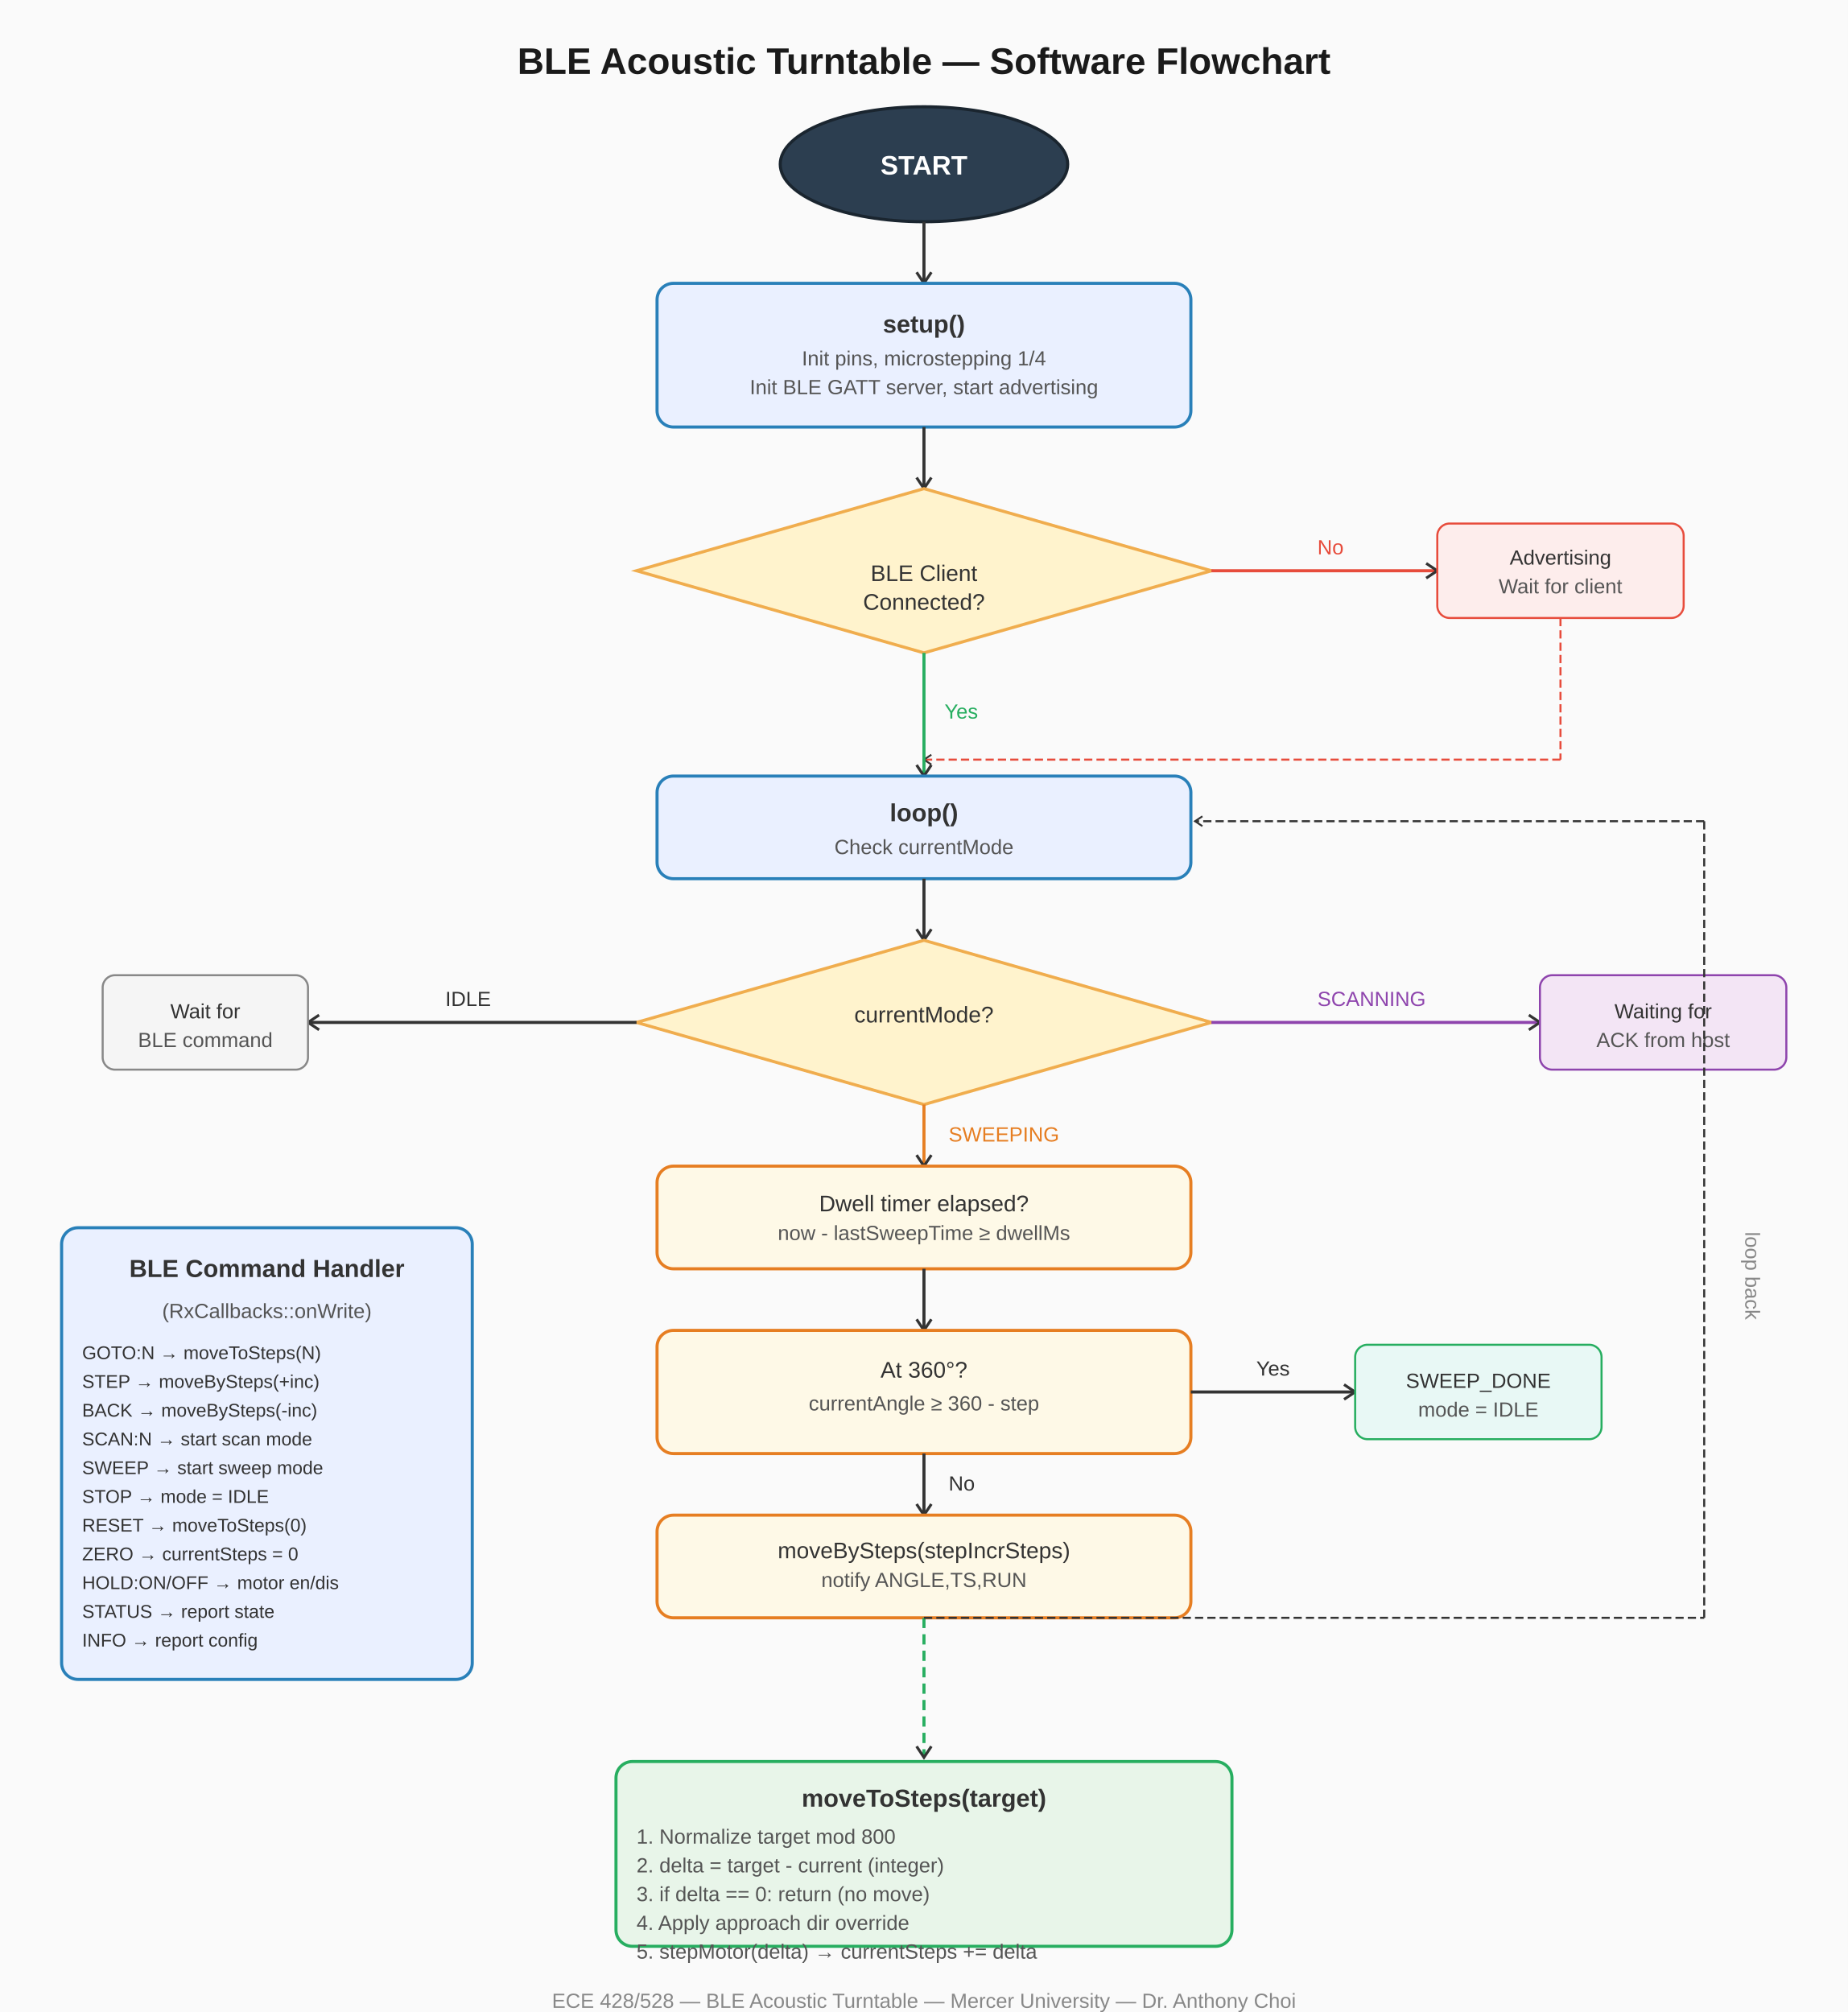
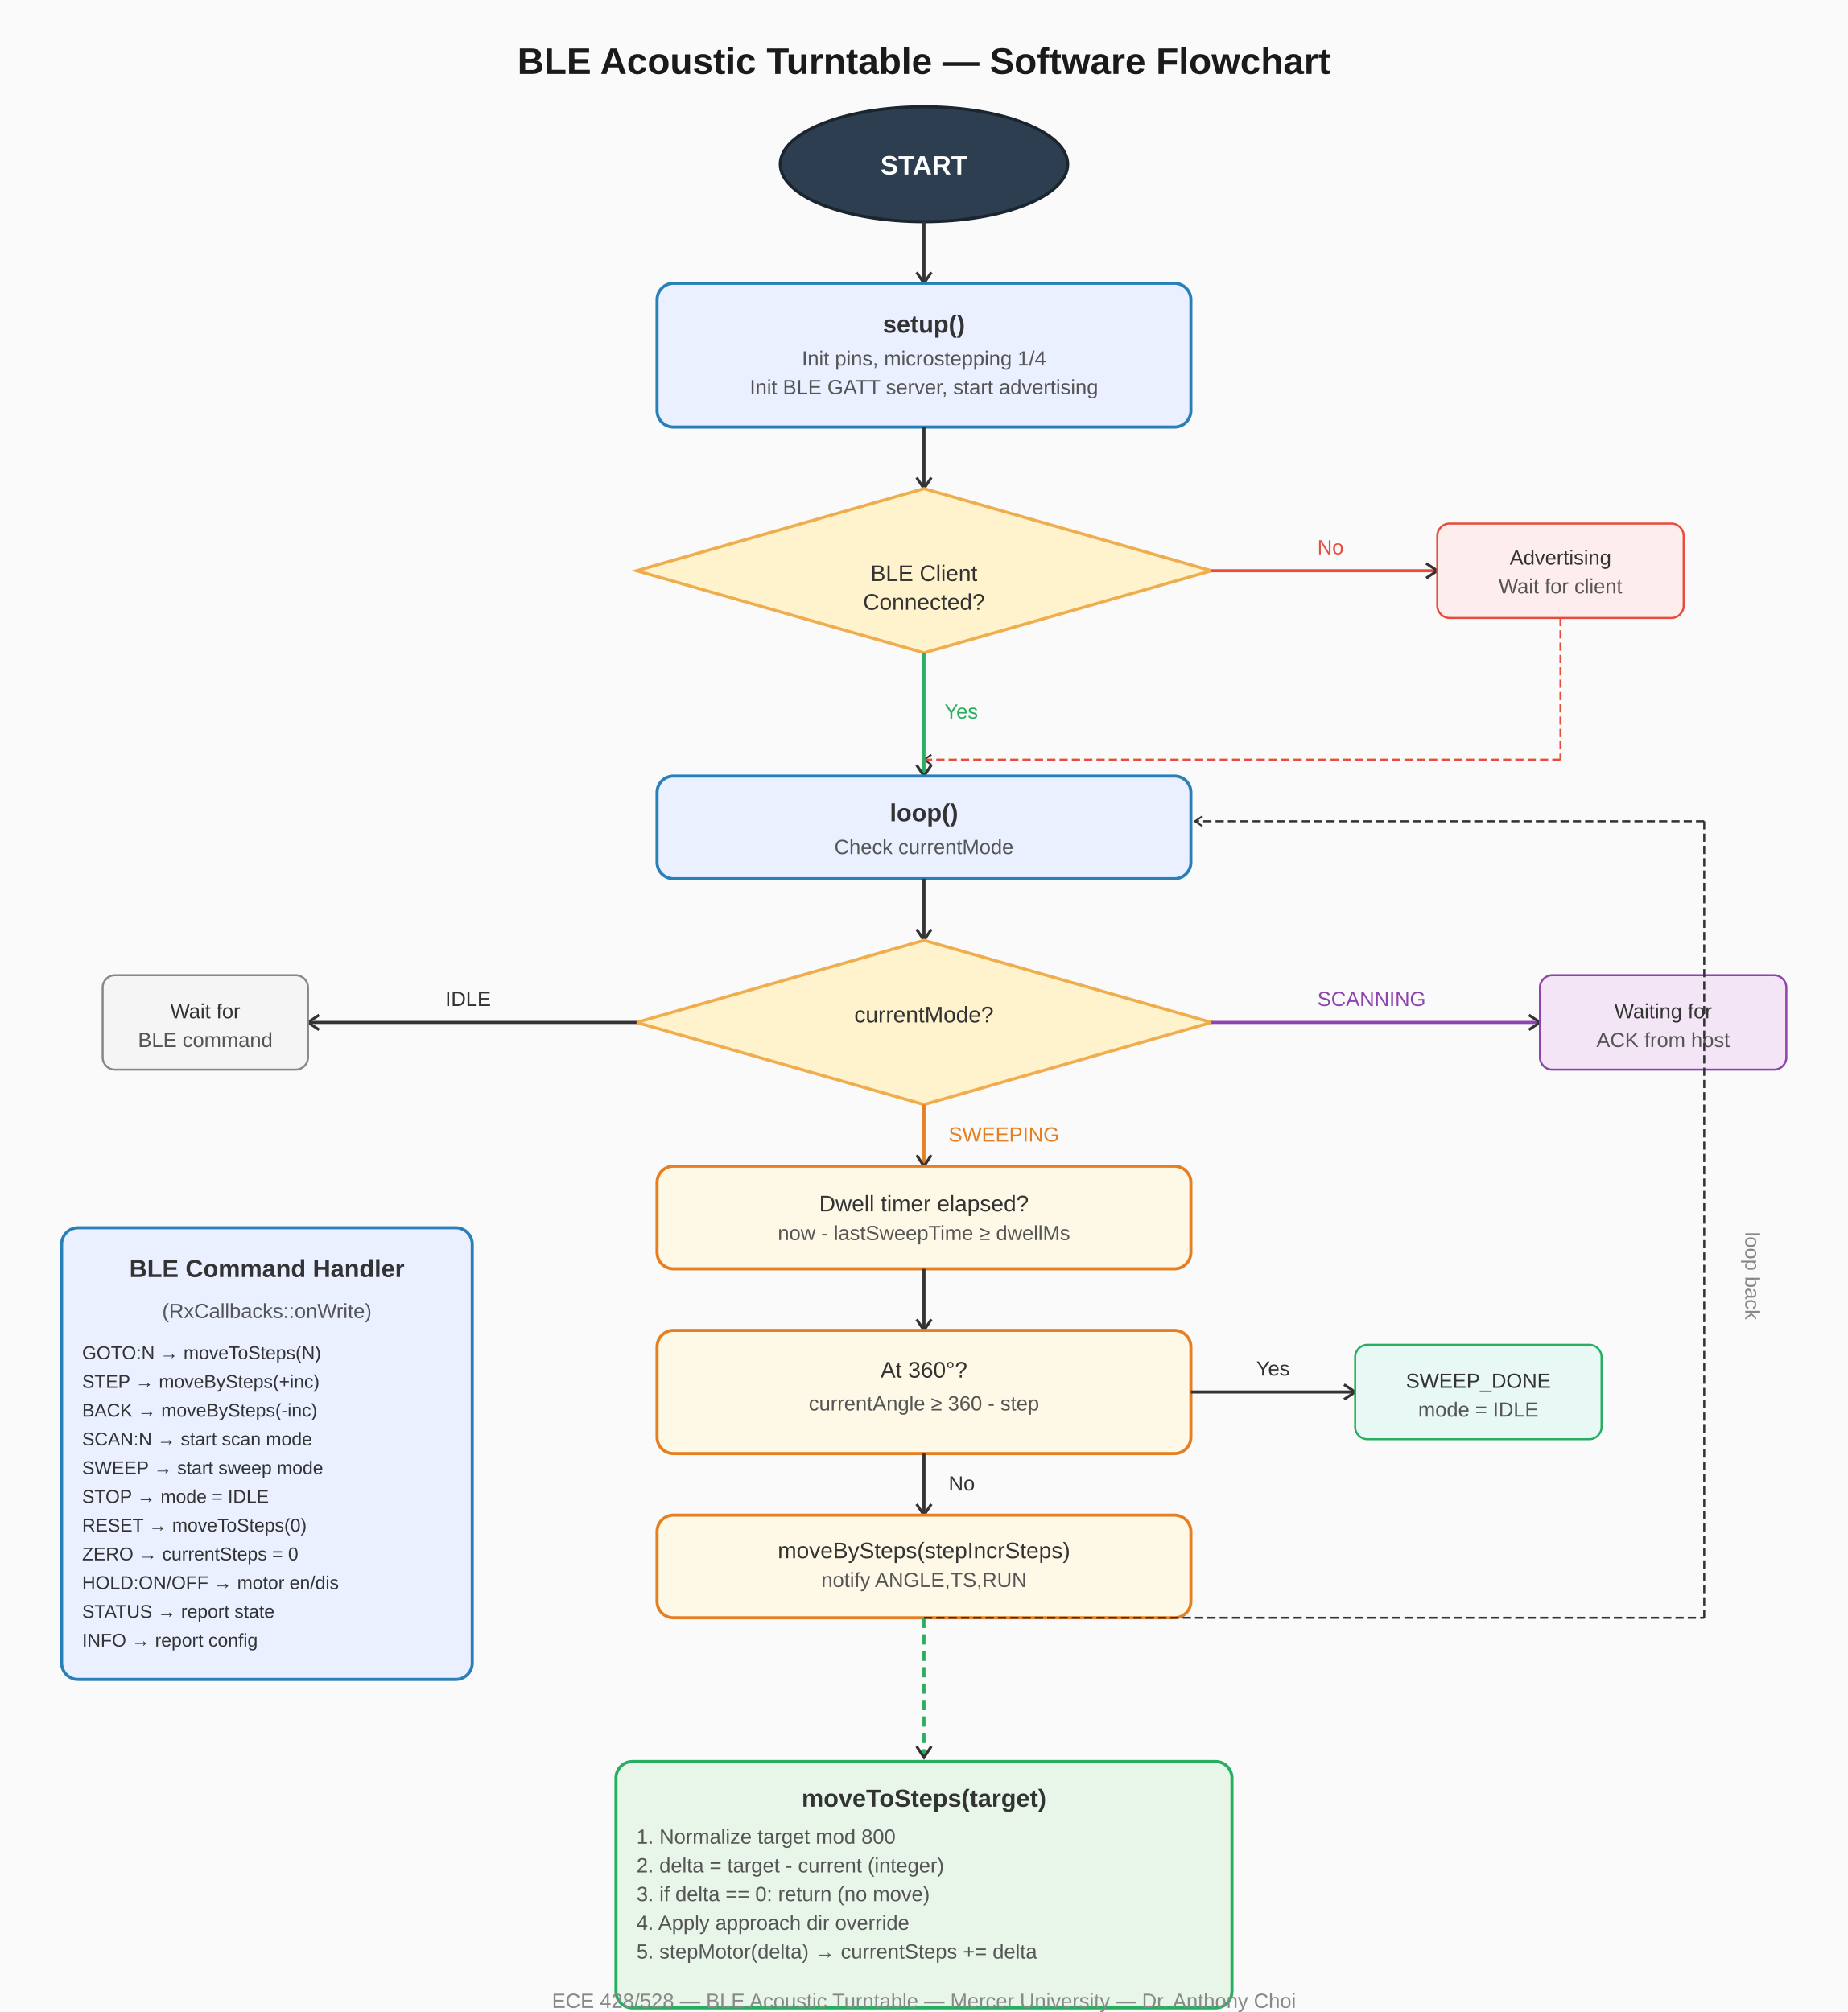
<svg xmlns="http://www.w3.org/2000/svg" viewBox="0 0 900 980" font-family="Arial, sans-serif">
  <rect width="900" height="980" fill="#FAFAFA" />
  <text x="450" y="36" text-anchor="middle" font-size="18" font-weight="bold" fill="#1a1a1a">BLE Acoustic Turntable — Software Flowchart</text>
  <defs>
    <marker id="a" viewBox="0 0 10 10" refX="8" refY="5" markerWidth="6" markerHeight="6" orient="auto">
      <path d="M2 1L8 5L2 9" fill="none" stroke="#333" stroke-width="1.5" />
    </marker>
  </defs>
  <ellipse cx="450" cy="80" rx="70" ry="28" fill="#2C3E50" stroke="#1a252f" stroke-width="1.5" />
  <text x="450" y="85" text-anchor="middle" font-size="13" font-weight="bold" fill="white">START</text>
  <line x1="450" y1="108" x2="450" y2="138" stroke="#333" stroke-width="1.5" marker-end="url(#a)" />
  <rect x="320" y="138" width="260" height="70" rx="8" fill="#EAF0FF" stroke="#2980B9" stroke-width="1.5" />
  <text x="450" y="162" text-anchor="middle" font-size="12" font-weight="bold" fill="#333">setup()</text>
  <text x="450" y="178" text-anchor="middle" font-size="10" fill="#555">Init pins, microstepping 1/4</text>
  <text x="450" y="192" text-anchor="middle" font-size="10" fill="#555">Init BLE GATT server, start advertising</text>
  <line x1="450" y1="208" x2="450" y2="238" stroke="#333" stroke-width="1.5" marker-end="url(#a)" />
  <polygon points="450,238 590,278 450,318 310,278" fill="#FFF3CD" stroke="#F0AD4E" stroke-width="1.5" />
  <text x="450" y="283" text-anchor="middle" font-size="11" fill="#333">BLE Client</text>
  <text x="450" y="297" text-anchor="middle" font-size="11" fill="#333">Connected?</text>
  <line x1="590" y1="278" x2="700" y2="278" stroke="#E74C3C" stroke-width="1.5" marker-end="url(#a)" />
  <text x="648" y="270" text-anchor="middle" font-size="10" fill="#E74C3C">No</text>
  <rect x="700" y="255" width="120" height="46" rx="6" fill="#FDEDEC" stroke="#E74C3C" stroke-width="1" />
  <text x="760" y="275" text-anchor="middle" font-size="10" fill="#333">Advertising</text>
  <text x="760" y="289" text-anchor="middle" font-size="10" fill="#555">Wait for client</text>
  <line x1="760" y1="301" x2="760" y2="370" stroke="#E74C3C" stroke-width="1" stroke-dasharray="4,2" />
  <line x1="760" y1="370" x2="450" y2="370" stroke="#E74C3C" stroke-width="1" stroke-dasharray="4,2" marker-end="url(#a)" />
  <line x1="450" y1="318" x2="450" y2="378" stroke="#27AE60" stroke-width="1.5" marker-end="url(#a)" />
  <text x="460" y="350" font-size="10" fill="#27AE60">Yes</text>
  <rect x="320" y="378" width="260" height="50" rx="8" fill="#EAF0FF" stroke="#2980B9" stroke-width="1.5" />
  <text x="450" y="400" text-anchor="middle" font-size="12" font-weight="bold" fill="#333">loop()</text>
  <text x="450" y="416" text-anchor="middle" font-size="10" fill="#555">Check currentMode</text>
  <line x1="450" y1="428" x2="450" y2="458" stroke="#333" stroke-width="1.5" marker-end="url(#a)" />
  <polygon points="450,458 590,498 450,538 310,498" fill="#FFF3CD" stroke="#F0AD4E" stroke-width="1.5" />
  <text x="450" y="498" text-anchor="middle" font-size="11" fill="#333">currentMode?</text>
  <line x1="310" y1="498" x2="150" y2="498" stroke="#333" stroke-width="1.5" marker-end="url(#a)" />
  <text x="228" y="490" text-anchor="middle" font-size="10" fill="#333">IDLE</text>
  <rect x="50" y="475" width="100" height="46" rx="6" fill="#F5F5F5" stroke="#888" stroke-width="1" />
  <text x="100" y="496" text-anchor="middle" font-size="10" fill="#333">Wait for</text>
  <text x="100" y="510" text-anchor="middle" font-size="10" fill="#555">BLE command</text>
  <line x1="450" y1="538" x2="450" y2="568" stroke="#E67E22" stroke-width="1.5" marker-end="url(#a)" />
  <text x="462" y="556" font-size="10" fill="#E67E22">SWEEPING</text>
  <rect x="320" y="568" width="260" height="50" rx="8" fill="#FEF9E7" stroke="#E67E22" stroke-width="1.5" />
  <text x="450" y="590" text-anchor="middle" font-size="11" fill="#333">Dwell timer elapsed?</text>
  <text x="450" y="604" text-anchor="middle" font-size="10" fill="#555">now - lastSweepTime ≥ dwellMs</text>
  <line x1="590" y1="498" x2="750" y2="498" stroke="#8E44AD" stroke-width="1.5" marker-end="url(#a)" />
  <text x="668" y="490" text-anchor="middle" font-size="10" fill="#8E44AD">SCANNING</text>
  <rect x="750" y="475" width="120" height="46" rx="6" fill="#F3E5F5" stroke="#8E44AD" stroke-width="1" />
  <text x="810" y="496" text-anchor="middle" font-size="10" fill="#333">Waiting for</text>
  <text x="810" y="510" text-anchor="middle" font-size="10" fill="#555">ACK from host</text>
  <line x1="450" y1="618" x2="450" y2="648" stroke="#333" stroke-width="1.5" marker-end="url(#a)" />
  <rect x="320" y="648" width="260" height="60" rx="8" fill="#FEF9E7" stroke="#E67E22" stroke-width="1.5" />
  <text x="450" y="671" text-anchor="middle" font-size="11" fill="#333">At 360°?</text>
  <text x="450" y="687" text-anchor="middle" font-size="10" fill="#555">currentAngle ≥ 360 - step</text>
  <line x1="580" y1="678" x2="660" y2="678" stroke="#333" stroke-width="1.5" marker-end="url(#a)" />
  <text x="620" y="670" text-anchor="middle" font-size="10" fill="#333">Yes</text>
  <rect x="660" y="655" width="120" height="46" rx="6" fill="#E8F8F5" stroke="#27AE60" stroke-width="1" />
  <text x="720" y="676" text-anchor="middle" font-size="10" fill="#333">SWEEP_DONE</text>
  <text x="720" y="690" text-anchor="middle" font-size="10" fill="#555">mode = IDLE</text>
  <line x1="450" y1="708" x2="450" y2="738" stroke="#333" stroke-width="1.5" marker-end="url(#a)" />
  <text x="462" y="726" font-size="10" fill="#333">No</text>
  <rect x="320" y="738" width="260" height="50" rx="8" fill="#FEF9E7" stroke="#E67E22" stroke-width="1.5" />
  <text x="450" y="759" text-anchor="middle" font-size="11" fill="#333">moveBySteps(stepIncrSteps)</text>
  <text x="450" y="773" text-anchor="middle" font-size="10" fill="#555">notify ANGLE,TS,RUN</text>
  <rect x="30" y="598" width="200" height="220" rx="8" fill="#EAF0FF" stroke="#2980B9" stroke-width="1.5" />
  <text x="130" y="622" text-anchor="middle" font-size="12" font-weight="bold" fill="#333">BLE Command Handler</text>
  <text x="130" y="642" text-anchor="middle" font-size="10" fill="#555">(RxCallbacks::onWrite)</text>
  <text x="40" y="662" font-size="9" fill="#333">GOTO:N → moveToSteps(N)</text>
  <text x="40" y="676" font-size="9" fill="#333">STEP    → moveBySteps(+inc)</text>
  <text x="40" y="690" font-size="9" fill="#333">BACK    → moveBySteps(-inc)</text>
  <text x="40" y="704" font-size="9" fill="#333">SCAN:N  → start scan mode</text>
  <text x="40" y="718" font-size="9" fill="#333">SWEEP   → start sweep mode</text>
  <text x="40" y="732" font-size="9" fill="#333">STOP    → mode = IDLE</text>
  <text x="40" y="746" font-size="9" fill="#333">RESET   → moveToSteps(0)</text>
  <text x="40" y="760" font-size="9" fill="#333">ZERO    → currentSteps = 0</text>
  <text x="40" y="774" font-size="9" fill="#333">HOLD:ON/OFF → motor en/dis</text>
  <text x="40" y="788" font-size="9" fill="#333">STATUS  → report state</text>
  <text x="40" y="802" font-size="9" fill="#333">INFO    → report config</text>
-   <rect x="300" y="858" width="300" height="90" rx="8" fill="#E8F5E9" stroke="#27AE60" stroke-width="1.5" />
+   <rect x="300" y="858" width="300" height="120" rx="8" fill="#E8F5E9" stroke="#27AE60" stroke-width="1.5" />
  <text x="450" y="880" text-anchor="middle" font-size="12" font-weight="bold" fill="#333">moveToSteps(target)</text>
  <text x="310" y="898" font-size="10" fill="#555">1. Normalize target mod 800</text>
  <text x="310" y="912" font-size="10" fill="#555">2. delta = target - current (integer)</text>
  <text x="310" y="926" font-size="10" fill="#555">3. if delta == 0: return (no move)</text>
  <text x="310" y="940" font-size="10" fill="#555">4. Apply approach dir override</text>
  <text x="310" y="954" font-size="10" fill="#555">5. stepMotor(delta) → currentSteps += delta</text>
  <line x1="450" y1="788" x2="450" y2="856" stroke="#27AE60" stroke-width="1.5" stroke-dasharray="5,3" marker-end="url(#a)" />
  <line x1="450" y1="788" x2="830" y2="788" stroke="#333" stroke-width="1" stroke-dasharray="4,2" />
  <line x1="830" y1="788" x2="830" y2="400" stroke="#333" stroke-width="1" stroke-dasharray="4,2" />
  <line x1="830" y1="400" x2="582" y2="400" stroke="#333" stroke-width="1" stroke-dasharray="4,2" marker-end="url(#a)" />
  <text x="850" y="600" font-size="10" fill="#888" transform="rotate(90,850,600)">loop back</text>
  <text x="450" y="978" text-anchor="middle" font-size="10" fill="#888">ECE 428/528 — BLE Acoustic Turntable — Mercer University — Dr. Anthony Choi</text>
</svg>
